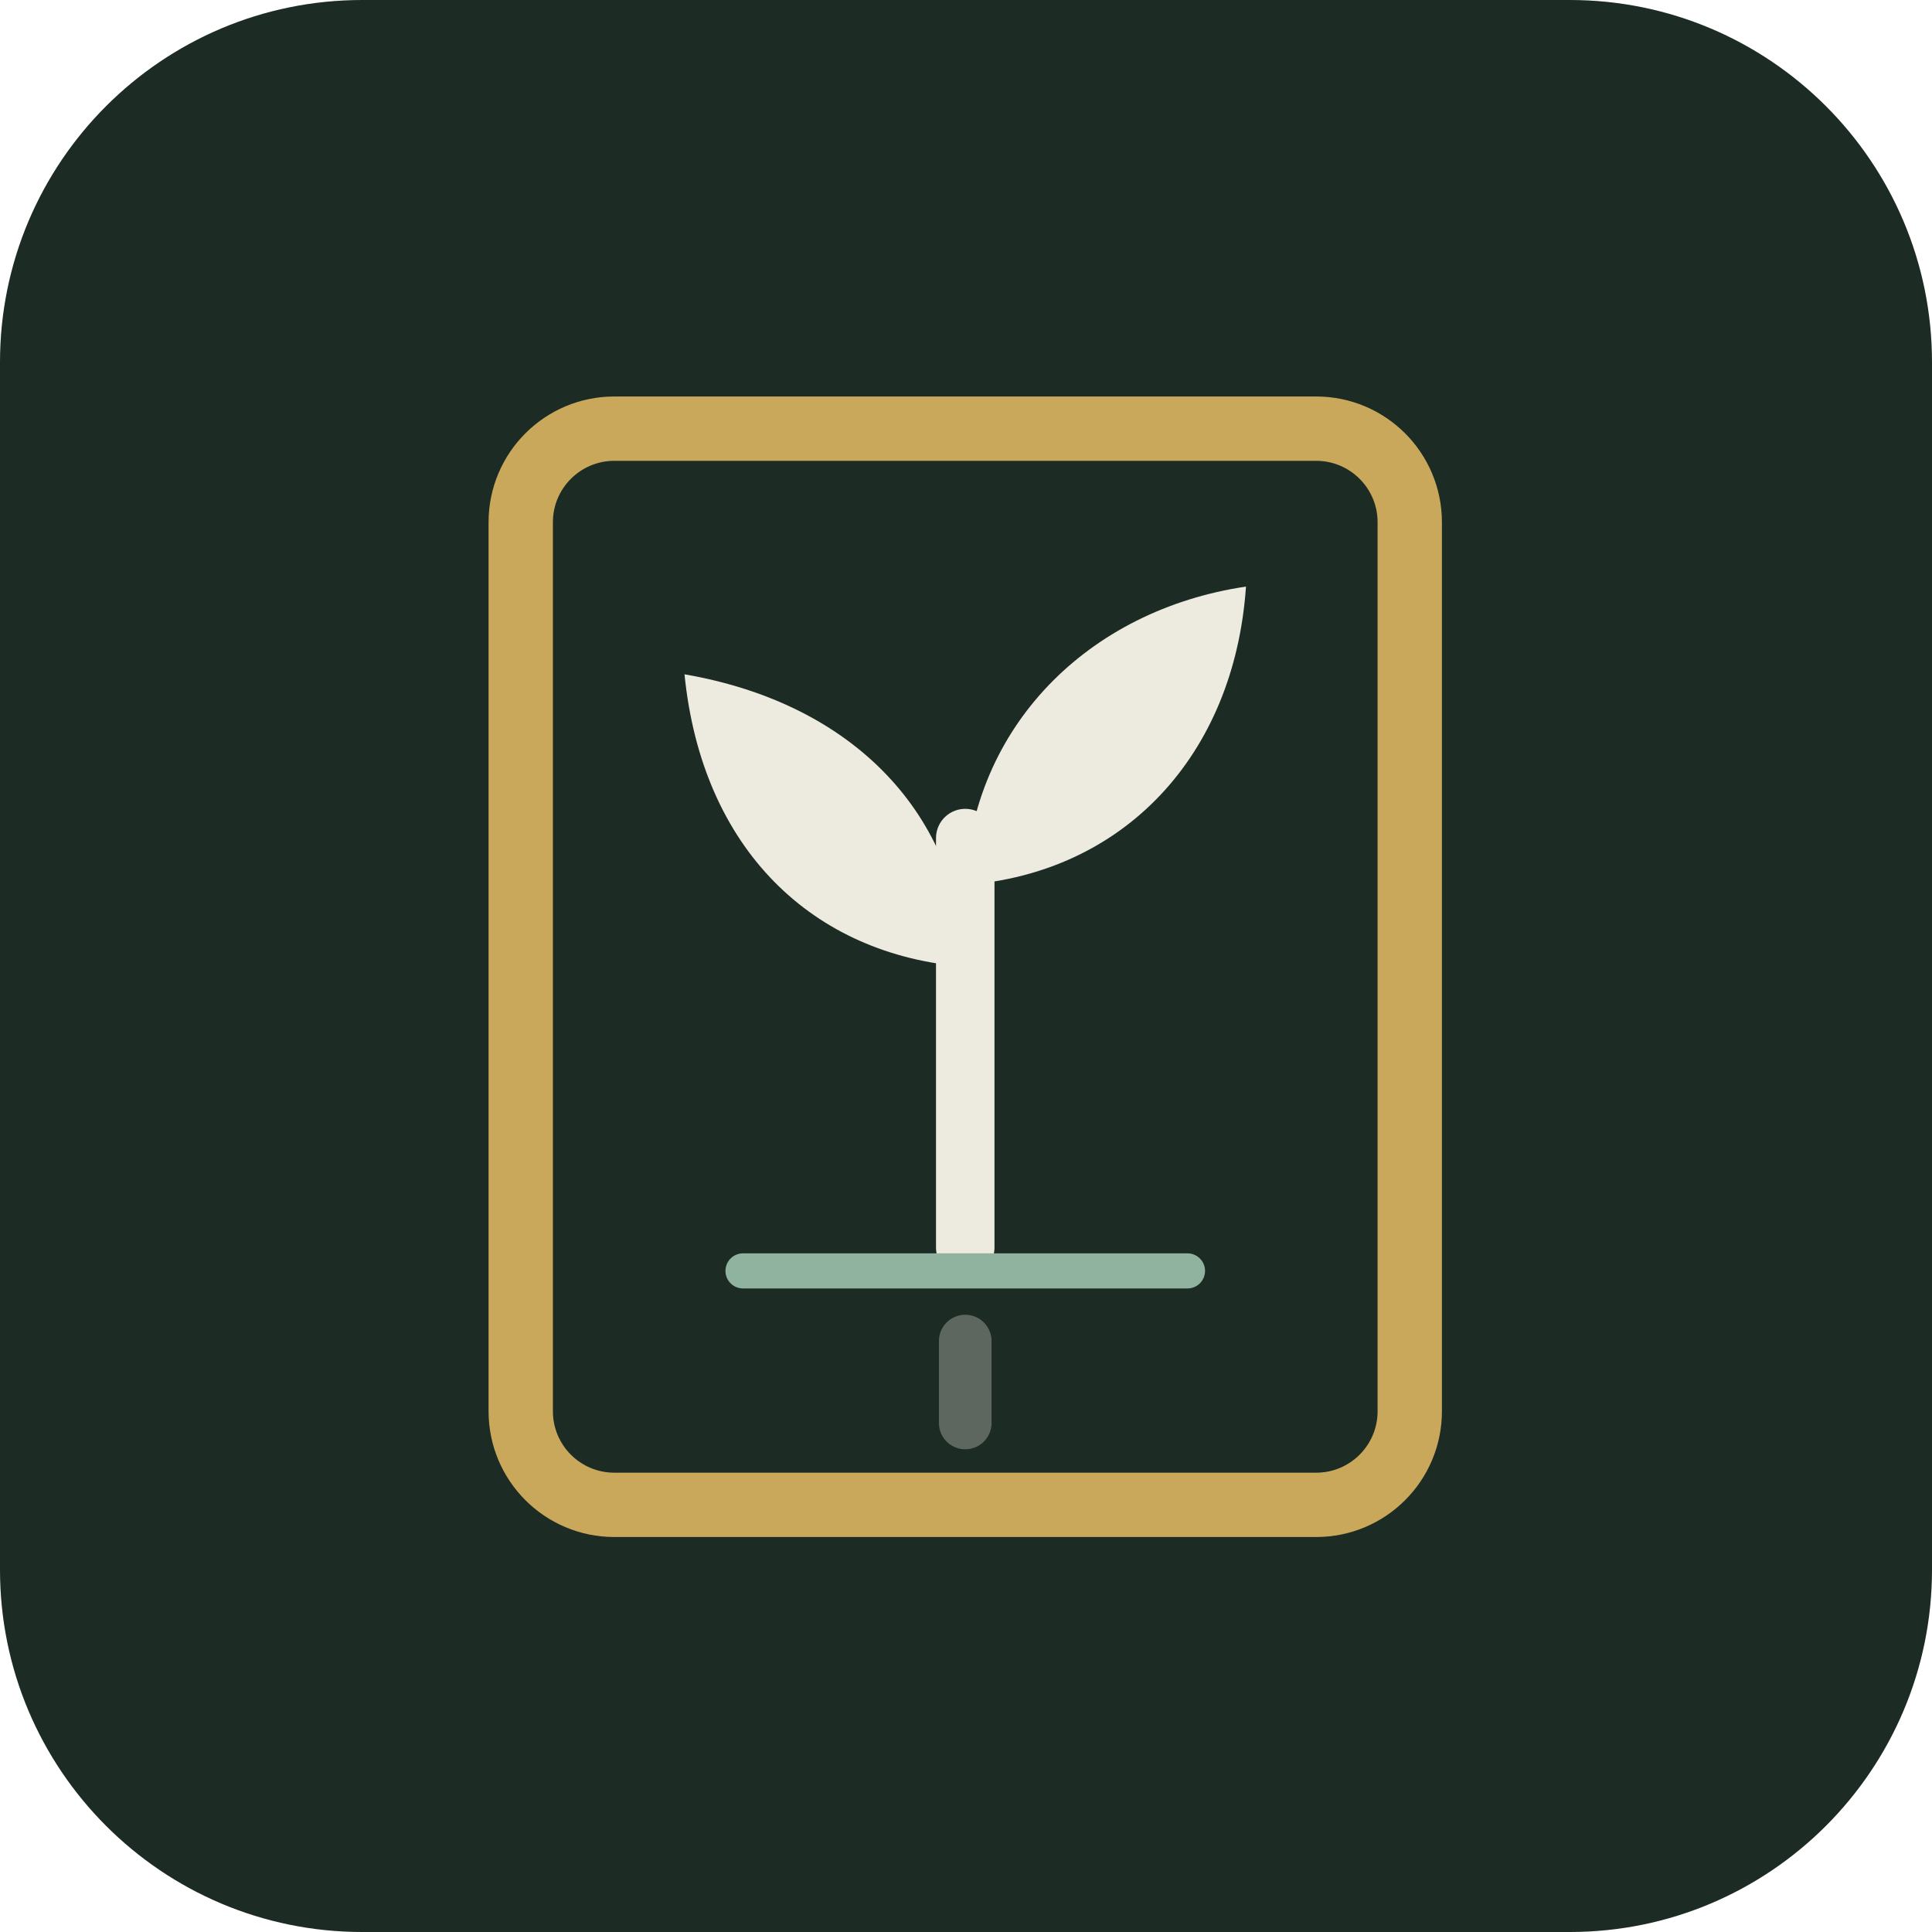
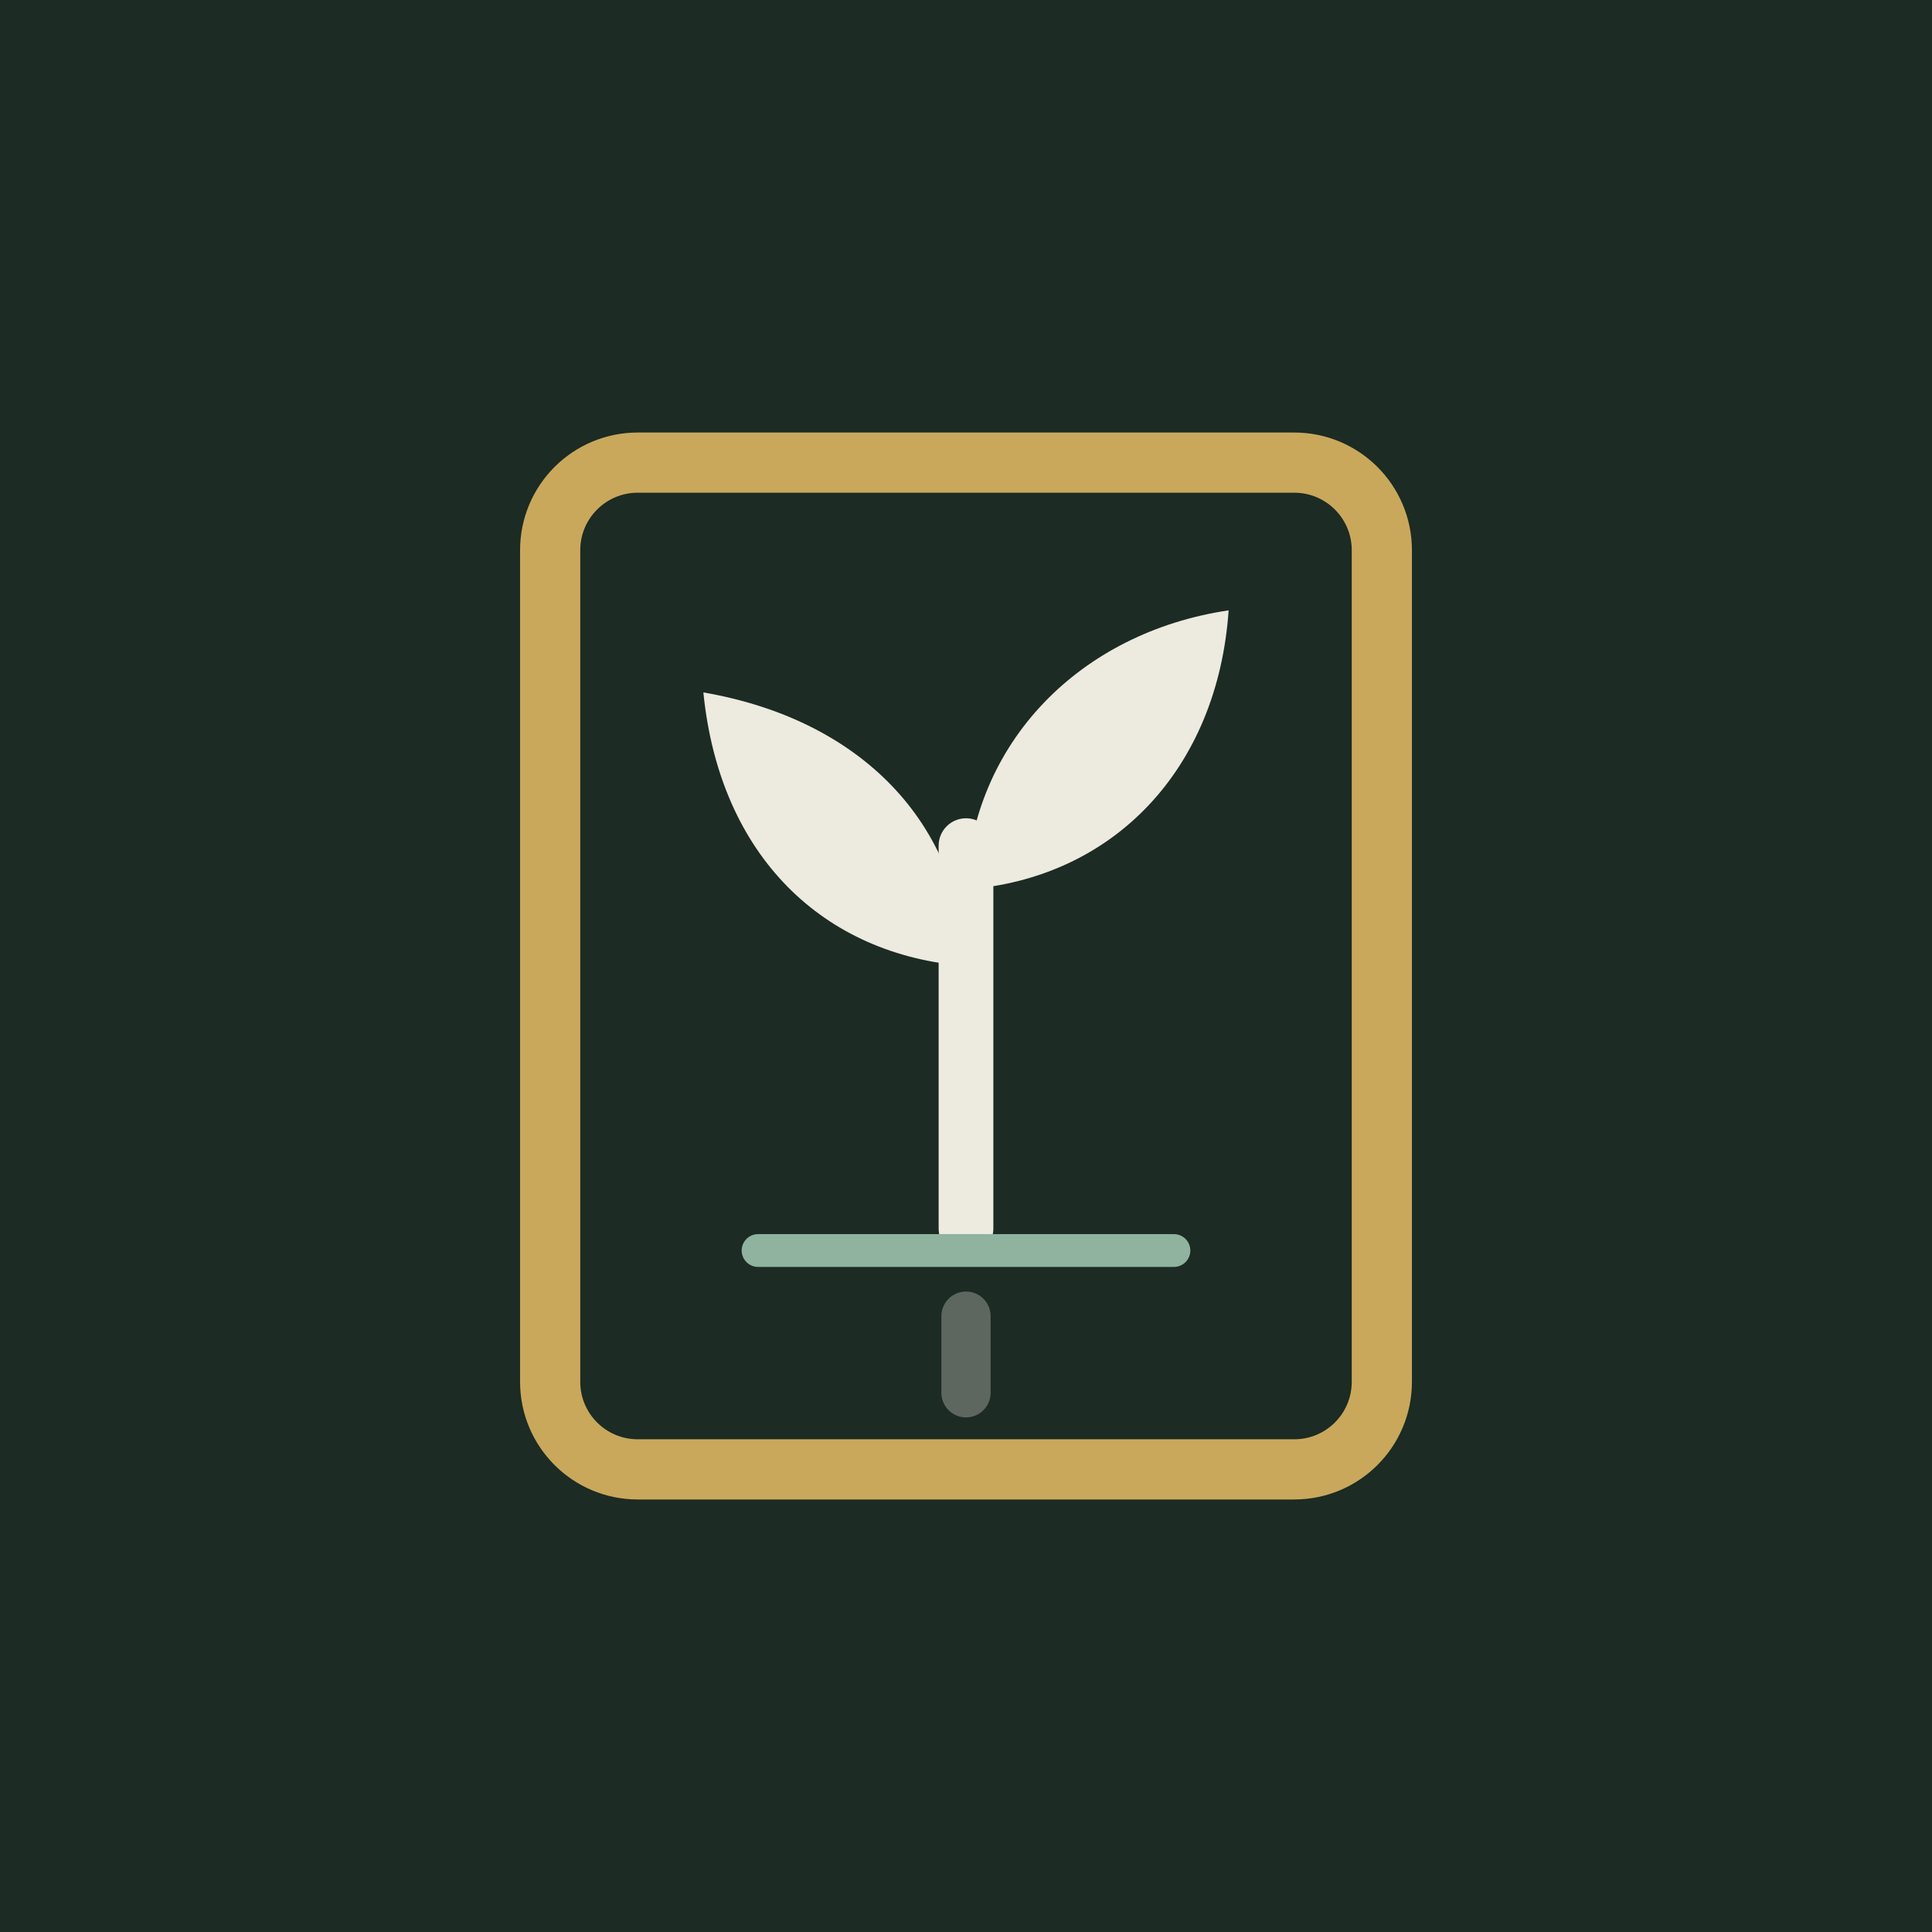
<svg xmlns="http://www.w3.org/2000/svg" viewBox="0 0 512 512">
-   <rect width="512" height="512" rx="96" fill="#1C2B23" />
-   <g transform="translate(107 95) scale(3.1)">
+   <rect width="512" height="512" fill="#1C2B23" />
+   <g transform="translate(116.8 105.2) scale(2.9)">
    <rect x="10" y="6" width="76" height="92" rx="8" fill="none" stroke="#C9A85C" stroke-width="5.5" />
    <path d="M48 76 V41" stroke="#EDEAE0" stroke-width="5" stroke-linecap="round" fill="none" />
    <path d="M48 52 C35 51 25.5 42 24 27 C38.5 29.5 47.5 39 48 52 Z" fill="#EDEAE0" />
    <path d="M48 45 C48.5 31.5 58.5 21.5 72 19.5 C71 34 61.5 44 48 45 Z" fill="#EDEAE0" />
    <path d="M29 78 H67" stroke="#8FB39F" stroke-width="3" stroke-linecap="round" />
    <path d="M48 84 V91" stroke="#EDEAE0" stroke-width="4.5" stroke-linecap="round" opacity=".32" />
  </g>
</svg>
